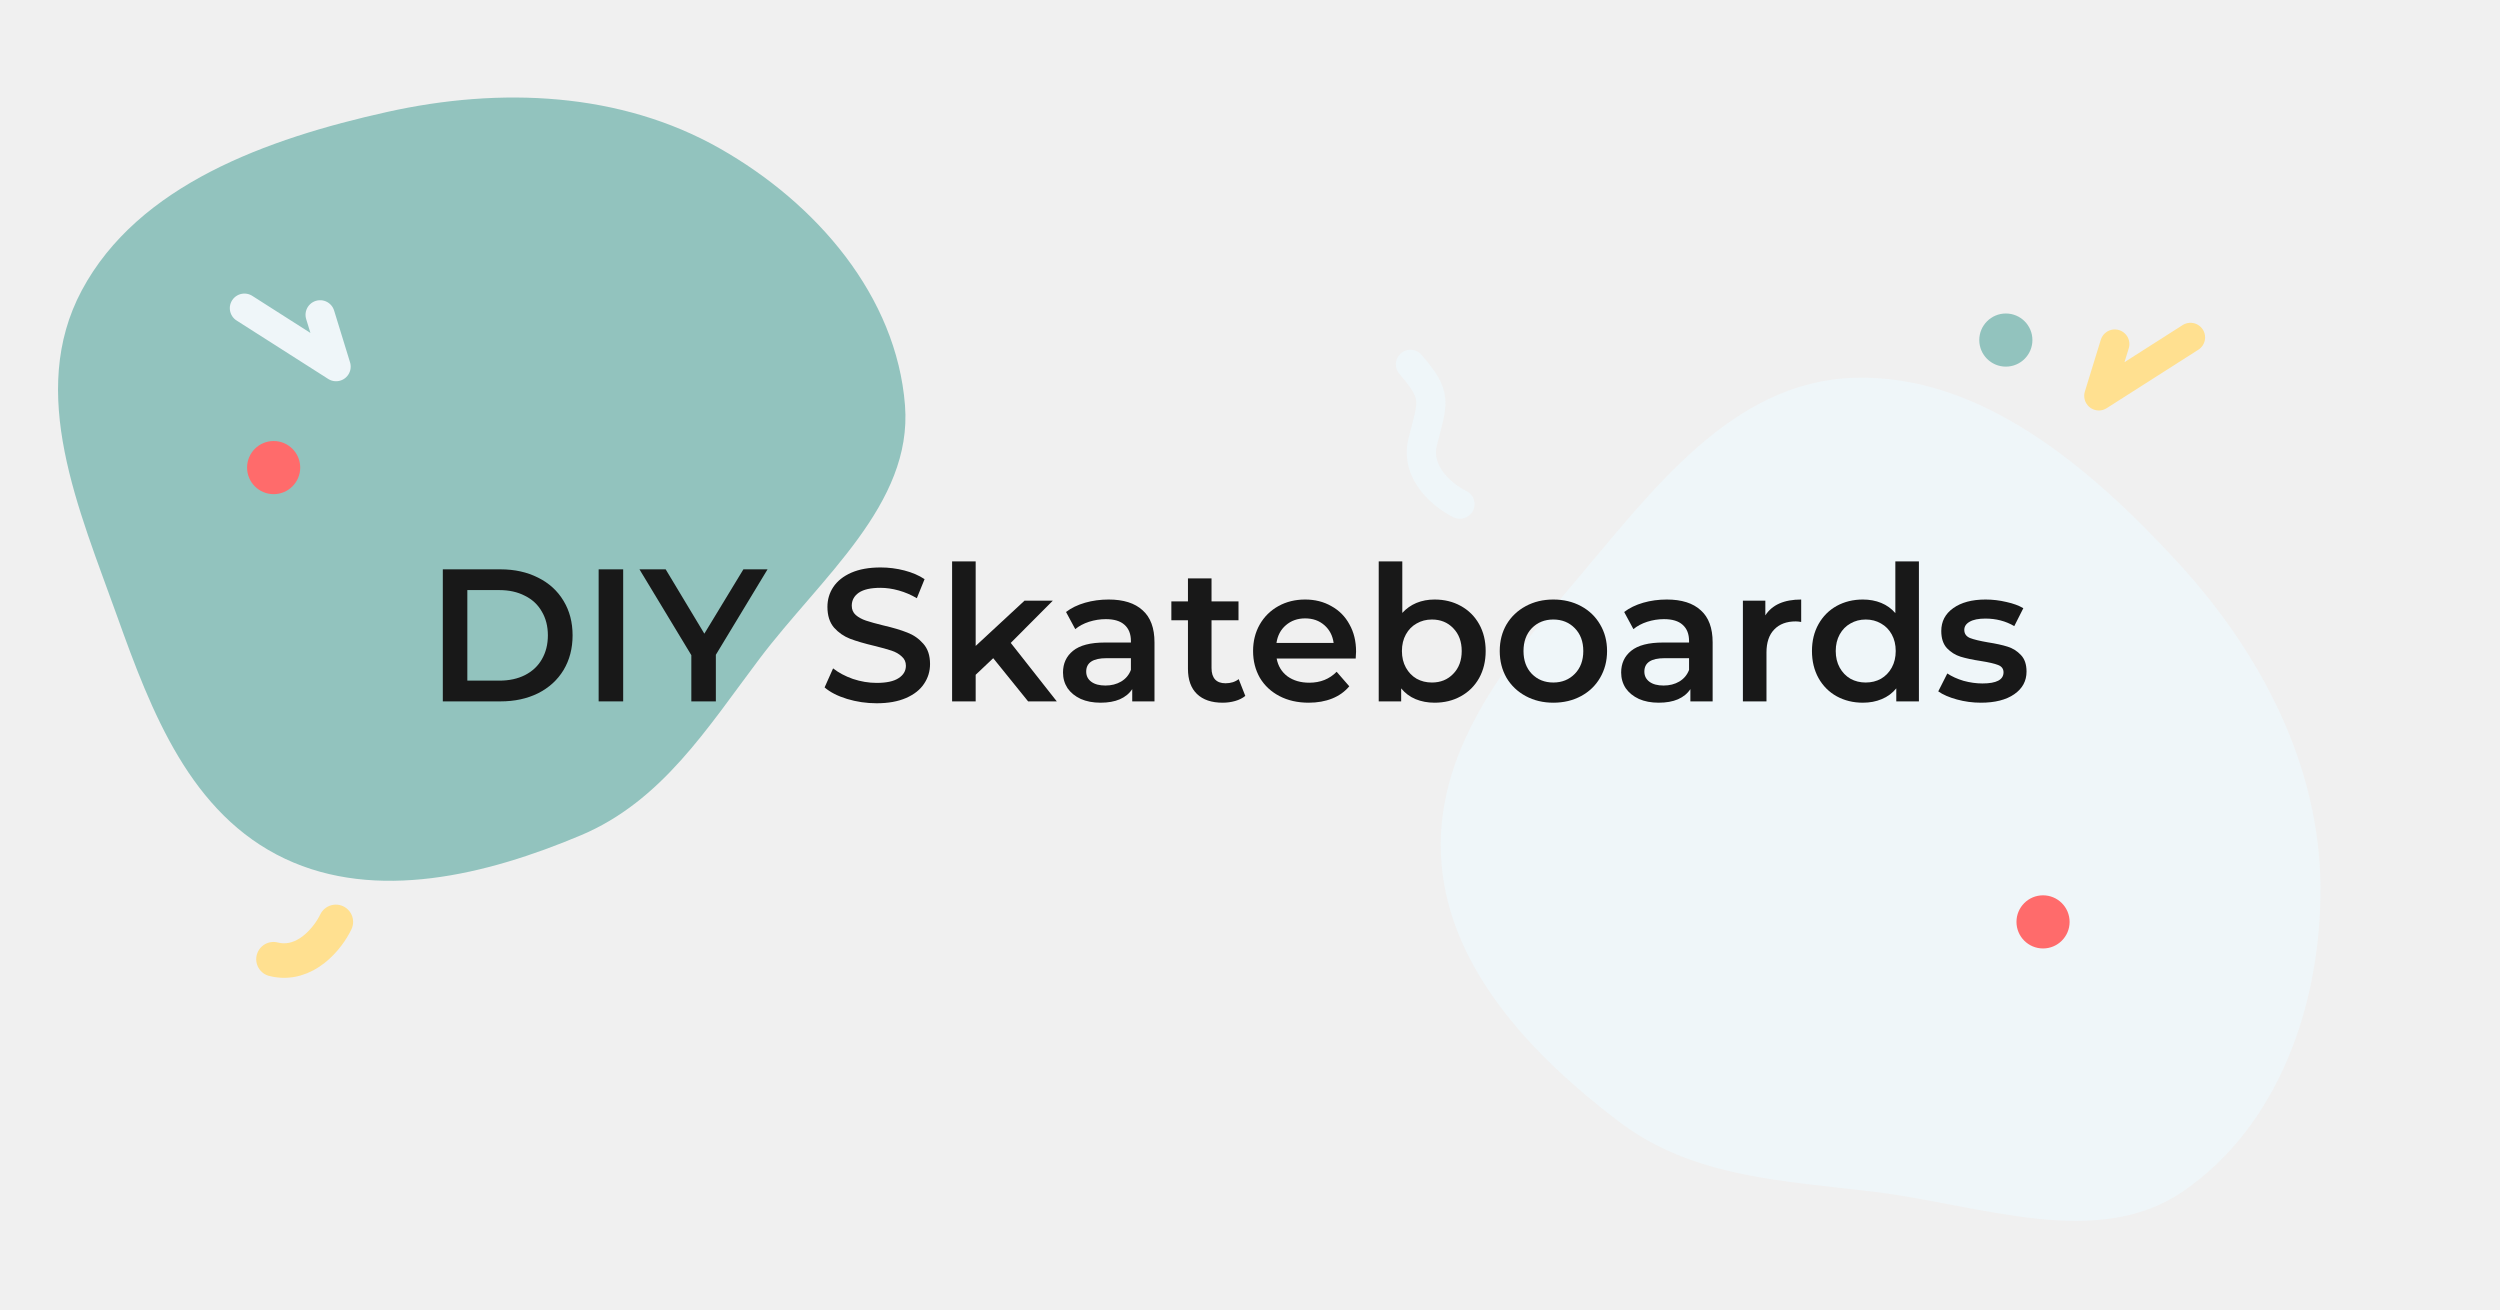
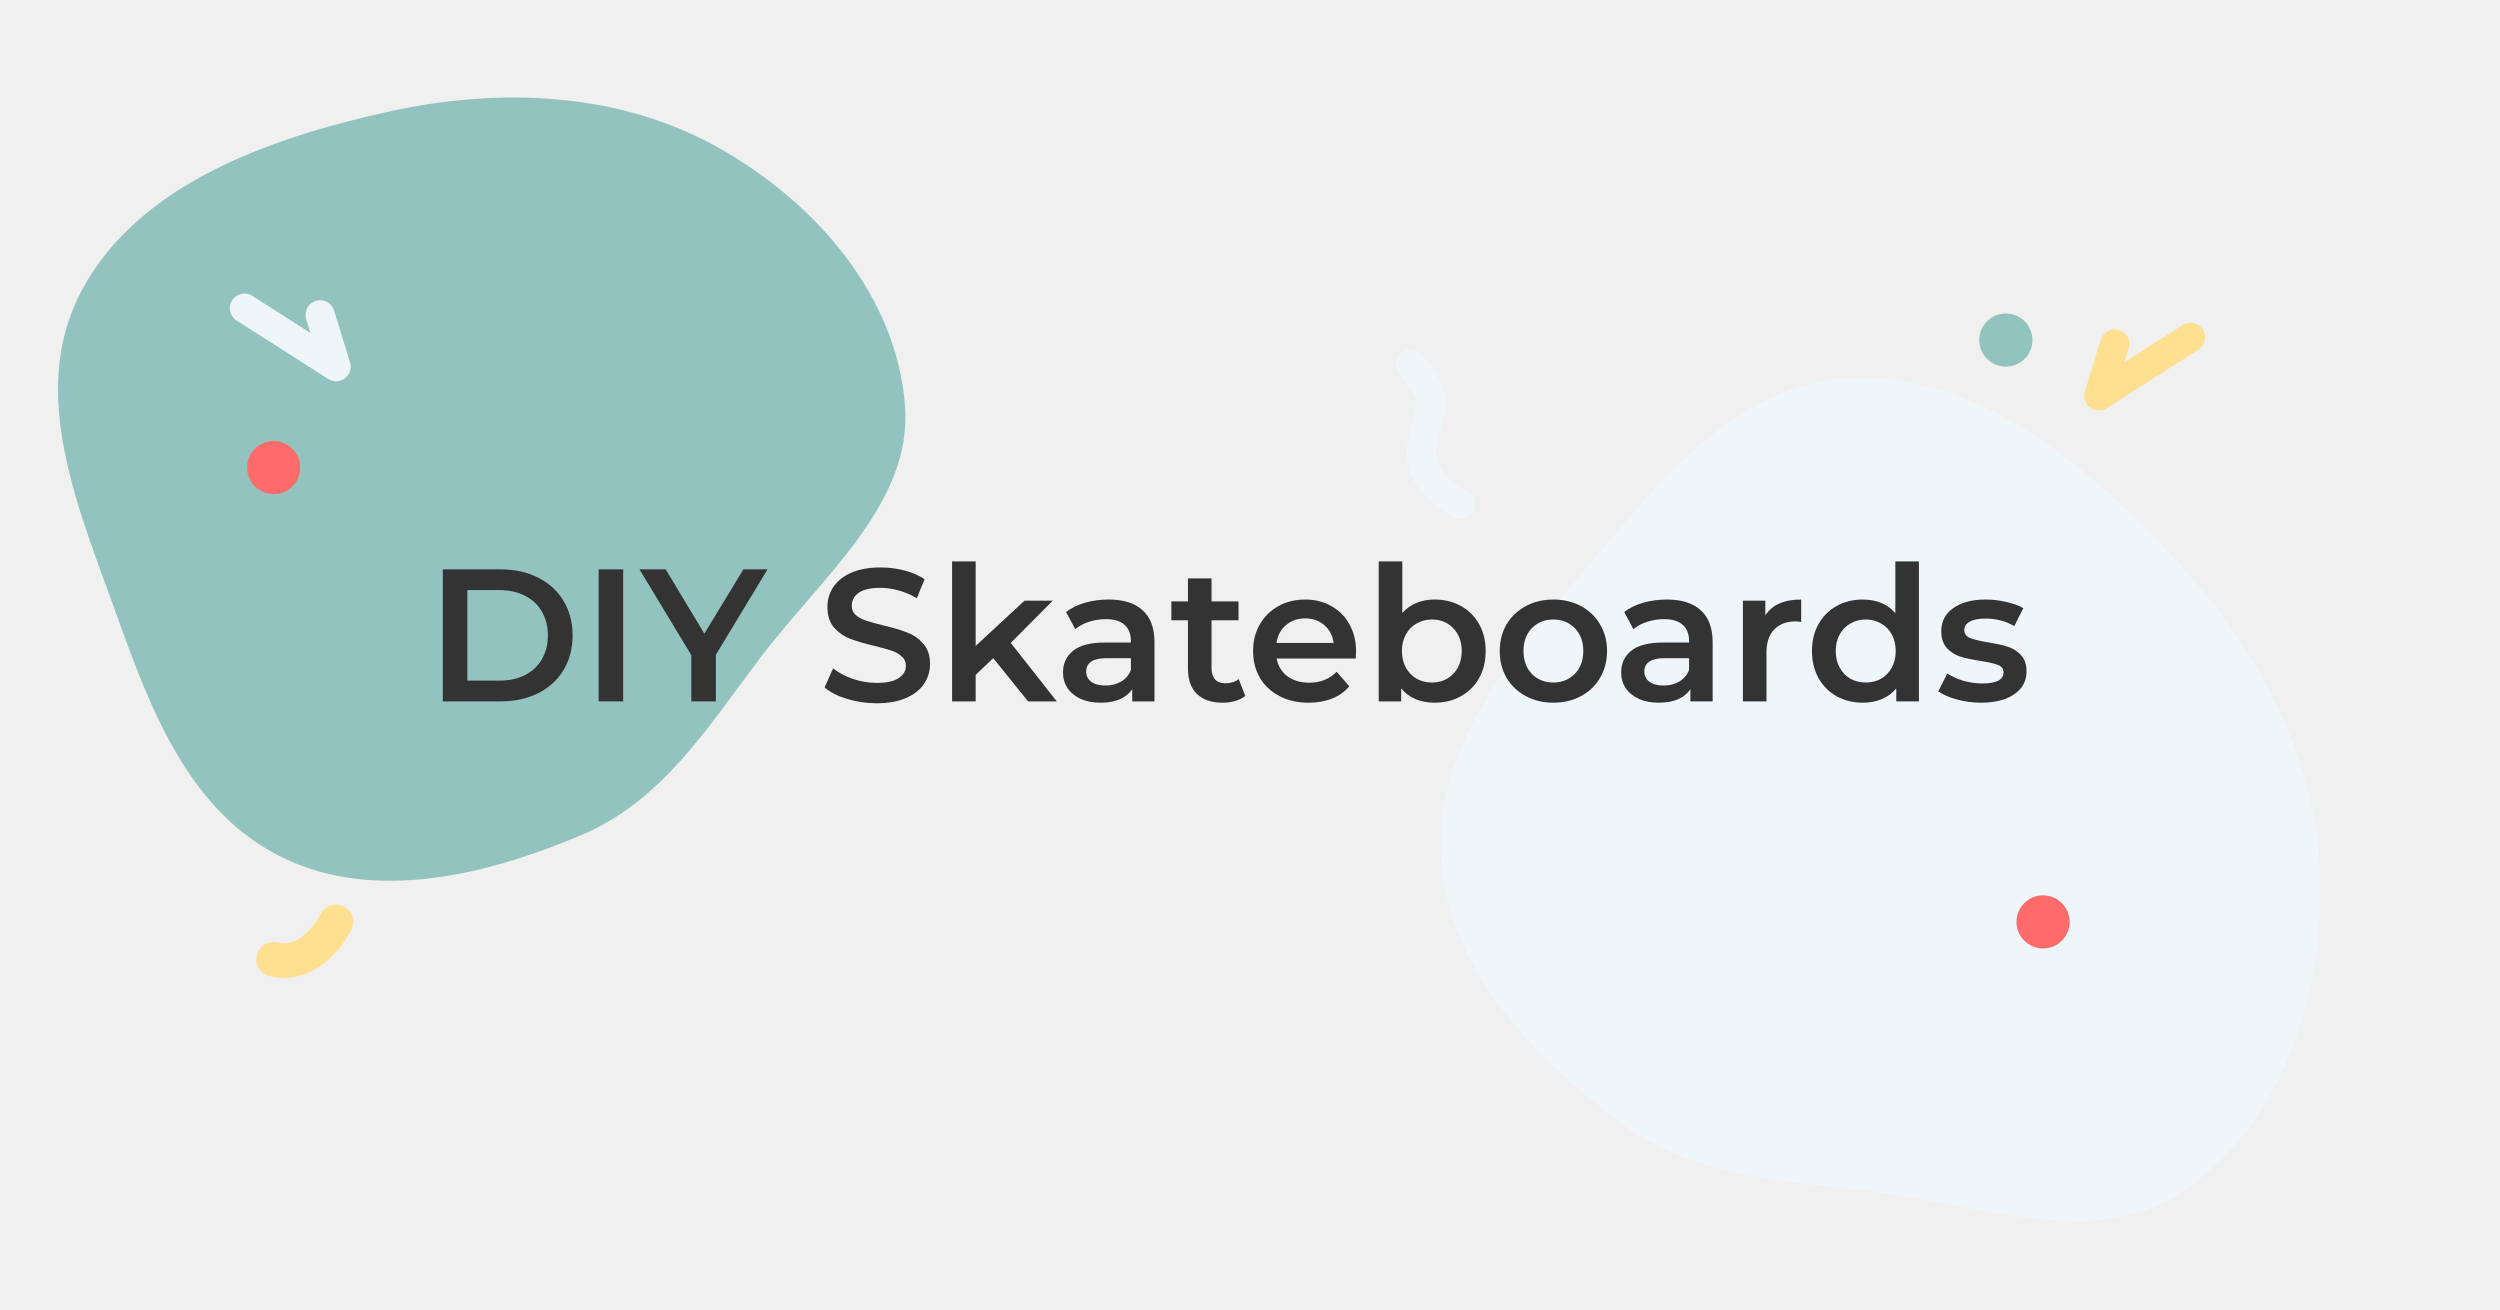
<svg xmlns="http://www.w3.org/2000/svg" width="941" height="493" viewBox="0 0 941 493" fill="none">
  <g clip-path="url(#clip0)">
    <path fill-rule="evenodd" clip-rule="evenodd" d="M340.643 152.595C343.538 189.762 308.917 217.393 285.809 248.042C266.249 273.985 249.158 301.545 218.648 314.397C182.947 329.436 141.606 339.434 107.291 323.242C71.706 306.451 57.001 268.057 44.126 232.046C29.731 191.784 10.164 147.845 30.793 109.276C52.03 69.572 100.524 52.205 145.698 42.144C188.567 32.597 233.579 34.71 270.832 55.817C307.497 76.59 337.445 111.554 340.643 152.595Z" fill="#92C3BE" />
    <path fill-rule="evenodd" clip-rule="evenodd" d="M821.785 448.366C789.332 470.633 745.793 453.565 705.573 448.616C671.528 444.426 637.308 443.348 609.452 422.237C576.857 397.535 545.893 365.014 542.583 325.093C539.151 283.694 566.492 249.982 592.621 219.202C621.834 184.788 651.678 143.703 697.831 142.205C745.343 140.663 786.82 175.834 819.864 211.825C851.222 245.98 873.051 288.25 873.418 333.453C873.779 377.941 857.62 423.778 821.785 448.366Z" fill="#EFF6F9" />
-     <path d="M166.674 214.3H188.4C193.701 214.3 198.411 215.341 202.529 217.424C206.647 219.459 209.842 222.37 212.114 226.157C214.386 229.896 215.522 234.227 215.522 239.15C215.522 244.073 214.386 248.427 212.114 252.214C209.842 255.953 206.647 258.864 202.529 260.947C198.411 262.982 193.701 264 188.4 264H166.674V214.3ZM187.974 256.19C191.619 256.19 194.814 255.504 197.559 254.131C200.352 252.711 202.482 250.723 203.949 248.167C205.464 245.564 206.221 242.558 206.221 239.15C206.221 235.742 205.464 232.76 203.949 230.204C202.482 227.601 200.352 225.613 197.559 224.24C194.814 222.82 191.619 222.11 187.974 222.11H175.904V256.19H187.974Z" fill="#181818" />
-     <path d="M225.332 214.3H234.562V264H225.332V214.3Z" fill="#181818" />
-     <path d="M269.447 246.463V264H260.217V246.605L240.692 214.3H250.561L265.116 238.511L279.813 214.3H288.901L269.447 246.463Z" fill="#181818" />
-     <path d="M329.975 264.71C326.141 264.71 322.425 264.166 318.828 263.077C315.278 261.988 312.461 260.545 310.379 258.746L313.574 251.575C315.609 253.184 318.094 254.51 321.029 255.551C324.011 256.545 326.993 257.042 329.975 257.042C333.667 257.042 336.412 256.45 338.211 255.267C340.057 254.084 340.98 252.522 340.98 250.581C340.98 249.161 340.459 248.001 339.418 247.102C338.424 246.155 337.146 245.422 335.584 244.901C334.022 244.38 331.892 243.789 329.194 243.126C325.407 242.227 322.33 241.327 319.964 240.428C317.644 239.529 315.633 238.132 313.929 236.239C312.272 234.298 311.444 231.695 311.444 228.429C311.444 225.684 312.177 223.199 313.645 220.974C315.159 218.702 317.408 216.903 320.39 215.578C323.419 214.253 327.111 213.59 331.466 213.59C334.495 213.59 337.477 213.969 340.412 214.726C343.346 215.483 345.879 216.572 348.009 217.992L345.098 225.163C342.92 223.885 340.648 222.915 338.282 222.252C335.915 221.589 333.619 221.258 331.395 221.258C327.75 221.258 325.028 221.873 323.23 223.104C321.478 224.335 320.603 225.968 320.603 228.003C320.603 229.423 321.1 230.583 322.094 231.482C323.135 232.381 324.437 233.091 325.999 233.612C327.561 234.133 329.691 234.724 332.389 235.387C336.081 236.239 339.11 237.138 341.477 238.085C343.843 238.984 345.855 240.381 347.512 242.274C349.216 244.167 350.068 246.723 350.068 249.942C350.068 252.687 349.31 255.172 347.796 257.397C346.328 259.622 344.08 261.397 341.051 262.722C338.021 264.047 334.329 264.71 329.975 264.71Z" fill="#181818" />
-     <path d="M373.846 247.741L367.243 253.989V264H358.368V211.318H367.243V243.126L385.632 226.086H396.282L380.449 241.99L397.773 264H386.981L373.846 247.741Z" fill="#181818" />
-     <path d="M417.296 225.66C422.882 225.66 427.142 227.009 430.076 229.707C433.058 232.358 434.549 236.381 434.549 241.777V264H426.171V259.385C425.083 261.042 423.521 262.32 421.485 263.219C419.497 264.071 417.083 264.497 414.243 264.497C411.403 264.497 408.918 264.024 406.788 263.077C404.658 262.083 403.002 260.734 401.818 259.03C400.682 257.279 400.114 255.314 400.114 253.137C400.114 249.729 401.369 247.007 403.877 244.972C406.433 242.889 410.433 241.848 415.876 241.848H425.674V241.28C425.674 238.629 424.869 236.594 423.26 235.174C421.698 233.754 419.355 233.044 416.231 233.044C414.101 233.044 411.995 233.375 409.912 234.038C407.877 234.701 406.149 235.624 404.729 236.807L401.25 230.346C403.238 228.831 405.629 227.672 408.421 226.867C411.214 226.062 414.172 225.66 417.296 225.66ZM416.089 258.036C418.314 258.036 420.278 257.539 421.982 256.545C423.734 255.504 424.964 254.036 425.674 252.143V247.741H416.515C411.403 247.741 408.847 249.421 408.847 252.782C408.847 254.391 409.486 255.669 410.764 256.616C412.042 257.563 413.817 258.036 416.089 258.036Z" fill="#181818" />
-     <path d="M468.73 261.941C467.689 262.793 466.411 263.432 464.896 263.858C463.429 264.284 461.867 264.497 460.21 264.497C456.045 264.497 452.826 263.408 450.554 261.231C448.282 259.054 447.146 255.882 447.146 251.717V233.47H440.898V226.37H447.146V217.708H456.021V226.37H466.174V233.47H456.021V251.504C456.021 253.35 456.471 254.77 457.37 255.764C458.269 256.711 459.571 257.184 461.275 257.184C463.263 257.184 464.92 256.663 466.245 255.622L468.73 261.941Z" fill="#181818" />
-     <path d="M510.425 245.256C510.425 245.871 510.378 246.747 510.283 247.883H480.534C481.055 250.676 482.404 252.9 484.581 254.557C486.806 256.166 489.551 256.971 492.817 256.971C496.982 256.971 500.414 255.598 503.112 252.853L507.869 258.32C506.165 260.355 504.011 261.894 501.408 262.935C498.805 263.976 495.87 264.497 492.604 264.497C488.439 264.497 484.77 263.669 481.599 262.012C478.428 260.355 475.966 258.06 474.215 255.125C472.511 252.143 471.659 248.782 471.659 245.043C471.659 241.351 472.487 238.038 474.144 235.103C475.848 232.121 478.191 229.802 481.173 228.145C484.155 226.488 487.516 225.66 491.255 225.66C494.947 225.66 498.237 226.488 501.124 228.145C504.059 229.754 506.331 232.05 507.94 235.032C509.597 237.967 510.425 241.375 510.425 245.256ZM491.255 232.76C488.415 232.76 486.001 233.612 484.013 235.316C482.072 236.973 480.889 239.197 480.463 241.99H501.976C501.597 239.245 500.438 237.02 498.497 235.316C496.556 233.612 494.142 232.76 491.255 232.76Z" fill="#181818" />
-     <path d="M539.966 225.66C543.658 225.66 546.948 226.465 549.835 228.074C552.77 229.683 555.065 231.955 556.722 234.89C558.379 237.825 559.207 241.209 559.207 245.043C559.207 248.877 558.379 252.285 556.722 255.267C555.065 258.202 552.77 260.474 549.835 262.083C546.948 263.692 543.658 264.497 539.966 264.497C537.363 264.497 534.972 264.047 532.795 263.148C530.665 262.249 528.866 260.9 527.399 259.101V264H518.95V211.318H527.825V230.701C529.34 229.044 531.115 227.79 533.15 226.938C535.233 226.086 537.505 225.66 539.966 225.66ZM538.972 256.9C542.238 256.9 544.912 255.811 546.995 253.634C549.125 251.457 550.19 248.593 550.19 245.043C550.19 241.493 549.125 238.629 546.995 236.452C544.912 234.275 542.238 233.186 538.972 233.186C536.842 233.186 534.925 233.683 533.221 234.677C531.517 235.624 530.168 236.996 529.174 238.795C528.18 240.594 527.683 242.676 527.683 245.043C527.683 247.41 528.18 249.492 529.174 251.291C530.168 253.09 531.517 254.486 533.221 255.48C534.925 256.427 536.842 256.9 538.972 256.9Z" fill="#181818" />
-     <path d="M584.664 264.497C580.83 264.497 577.374 263.669 574.298 262.012C571.221 260.355 568.807 258.06 567.056 255.125C565.352 252.143 564.5 248.782 564.5 245.043C564.5 241.304 565.352 237.967 567.056 235.032C568.807 232.097 571.221 229.802 574.298 228.145C577.374 226.488 580.83 225.66 584.664 225.66C588.545 225.66 592.024 226.488 595.101 228.145C598.177 229.802 600.568 232.097 602.272 235.032C604.023 237.967 604.899 241.304 604.899 245.043C604.899 248.782 604.023 252.143 602.272 255.125C600.568 258.06 598.177 260.355 595.101 262.012C592.024 263.669 588.545 264.497 584.664 264.497ZM584.664 256.9C587.93 256.9 590.628 255.811 592.758 253.634C594.888 251.457 595.953 248.593 595.953 245.043C595.953 241.493 594.888 238.629 592.758 236.452C590.628 234.275 587.93 233.186 584.664 233.186C581.398 233.186 578.7 234.275 576.57 236.452C574.487 238.629 573.446 241.493 573.446 245.043C573.446 248.593 574.487 251.457 576.57 253.634C578.7 255.811 581.398 256.9 584.664 256.9Z" fill="#181818" />
-     <path d="M627.384 225.66C632.969 225.66 637.229 227.009 640.164 229.707C643.146 232.358 644.637 236.381 644.637 241.777V264H636.259V259.385C635.17 261.042 633.608 262.32 631.573 263.219C629.585 264.071 627.171 264.497 624.331 264.497C621.491 264.497 619.006 264.024 616.876 263.077C614.746 262.083 613.089 260.734 611.906 259.03C610.77 257.279 610.202 255.314 610.202 253.137C610.202 249.729 611.456 247.007 613.965 244.972C616.521 242.889 620.521 241.848 625.964 241.848H635.762V241.28C635.762 238.629 634.957 236.594 633.348 235.174C631.786 233.754 629.443 233.044 626.319 233.044C624.189 233.044 622.083 233.375 620 234.038C617.965 234.701 616.237 235.624 614.817 236.807L611.338 230.346C613.326 228.831 615.716 227.672 618.509 226.867C621.302 226.062 624.26 225.66 627.384 225.66ZM626.177 258.036C628.402 258.036 630.366 257.539 632.07 256.545C633.821 255.504 635.052 254.036 635.762 252.143V247.741H626.603C621.491 247.741 618.935 249.421 618.935 252.782C618.935 254.391 619.574 255.669 620.852 256.616C622.13 257.563 623.905 258.036 626.177 258.036Z" fill="#181818" />
-     <path d="M664.476 231.624C667.032 227.648 671.529 225.66 677.966 225.66V234.109C677.209 233.967 676.522 233.896 675.907 233.896C672.452 233.896 669.754 234.914 667.813 236.949C665.872 238.937 664.902 241.824 664.902 245.611V264H656.027V226.086H664.476V231.624Z" fill="#181818" />
-     <path d="M722.281 211.318V264H713.761V259.101C712.294 260.9 710.471 262.249 708.294 263.148C706.164 264.047 703.797 264.497 701.194 264.497C697.549 264.497 694.26 263.692 691.325 262.083C688.438 260.474 686.166 258.202 684.509 255.267C682.852 252.285 682.024 248.877 682.024 245.043C682.024 241.209 682.852 237.825 684.509 234.89C686.166 231.955 688.438 229.683 691.325 228.074C694.26 226.465 697.549 225.66 701.194 225.66C703.703 225.66 705.998 226.086 708.081 226.938C710.164 227.79 711.939 229.068 713.406 230.772V211.318H722.281ZM702.259 256.9C704.389 256.9 706.306 256.427 708.01 255.48C709.714 254.486 711.063 253.09 712.057 251.291C713.051 249.492 713.548 247.41 713.548 245.043C713.548 242.676 713.051 240.594 712.057 238.795C711.063 236.996 709.714 235.624 708.01 234.677C706.306 233.683 704.389 233.186 702.259 233.186C700.129 233.186 698.212 233.683 696.508 234.677C694.804 235.624 693.455 236.996 692.461 238.795C691.467 240.594 690.97 242.676 690.97 245.043C690.97 247.41 691.467 249.492 692.461 251.291C693.455 253.09 694.804 254.486 696.508 255.48C698.212 256.427 700.129 256.9 702.259 256.9Z" fill="#181818" />
-     <path d="M745.606 264.497C742.53 264.497 739.524 264.095 736.589 263.29C733.655 262.485 731.312 261.468 729.56 260.237L732.968 253.492C734.672 254.628 736.708 255.551 739.074 256.261C741.488 256.924 743.855 257.255 746.174 257.255C751.476 257.255 754.126 255.859 754.126 253.066C754.126 251.741 753.44 250.818 752.067 250.297C750.742 249.776 748.588 249.279 745.606 248.806C742.482 248.333 739.926 247.788 737.938 247.173C735.998 246.558 734.294 245.493 732.826 243.978C731.406 242.416 730.696 240.262 730.696 237.517C730.696 233.92 732.187 231.056 735.169 228.926C738.199 226.749 742.269 225.66 747.381 225.66C749.985 225.66 752.588 225.968 755.191 226.583C757.795 227.151 759.925 227.932 761.581 228.926L758.173 235.671C754.955 233.778 751.334 232.831 747.31 232.831C744.707 232.831 742.719 233.233 741.346 234.038C740.021 234.795 739.358 235.813 739.358 237.091C739.358 238.511 740.068 239.529 741.488 240.144C742.956 240.712 745.204 241.256 748.233 241.777C751.263 242.25 753.748 242.795 755.688 243.41C757.629 244.025 759.286 245.067 760.658 246.534C762.078 248.001 762.788 250.084 762.788 252.782C762.788 256.332 761.25 259.172 758.173 261.302C755.097 263.432 750.908 264.497 745.606 264.497Z" fill="#181818" />
+     <path d="M166.674 214.3H188.4C193.701 214.3 198.411 215.341 202.529 217.424C206.647 219.459 209.842 222.37 212.114 226.157C214.386 229.896 215.522 234.227 215.522 239.15C215.522 244.073 214.386 248.427 212.114 252.214C209.842 255.953 206.647 258.864 202.529 260.947C198.411 262.982 193.701 264 188.4 264H166.674V214.3ZM187.974 256.19C191.619 256.19 194.814 255.504 197.559 254.131C200.352 252.711 202.482 250.723 203.949 248.167C205.464 245.564 206.221 242.558 206.221 239.15C206.221 235.742 205.464 232.76 203.949 230.204C202.482 227.601 200.352 225.613 197.559 224.24C194.814 222.82 191.619 222.11 187.974 222.11H175.904V256.19H187.974Z" fill="#333333" />
+     <path d="M225.332 214.3H234.562V264H225.332V214.3Z" fill="#333333" />
+     <path d="M269.447 246.463V264H260.217V246.605L240.692 214.3H250.561L265.116 238.511L279.813 214.3H288.901L269.447 246.463Z" fill="#333333" />
+     <path d="M329.975 264.71C326.141 264.71 322.425 264.166 318.828 263.077C315.278 261.988 312.461 260.545 310.379 258.746L313.574 251.575C315.609 253.184 318.094 254.51 321.029 255.551C324.011 256.545 326.993 257.042 329.975 257.042C333.667 257.042 336.412 256.45 338.211 255.267C340.057 254.084 340.98 252.522 340.98 250.581C340.98 249.161 340.459 248.001 339.418 247.102C338.424 246.155 337.146 245.422 335.584 244.901C334.022 244.38 331.892 243.789 329.194 243.126C325.407 242.227 322.33 241.327 319.964 240.428C317.644 239.529 315.633 238.132 313.929 236.239C312.272 234.298 311.444 231.695 311.444 228.429C311.444 225.684 312.177 223.199 313.645 220.974C315.159 218.702 317.408 216.903 320.39 215.578C323.419 214.253 327.111 213.59 331.466 213.59C334.495 213.59 337.477 213.969 340.412 214.726C343.346 215.483 345.879 216.572 348.009 217.992L345.098 225.163C342.92 223.885 340.648 222.915 338.282 222.252C335.915 221.589 333.619 221.258 331.395 221.258C327.75 221.258 325.028 221.873 323.23 223.104C321.478 224.335 320.603 225.968 320.603 228.003C320.603 229.423 321.1 230.583 322.094 231.482C323.135 232.381 324.437 233.091 325.999 233.612C327.561 234.133 329.691 234.724 332.389 235.387C336.081 236.239 339.11 237.138 341.477 238.085C343.843 238.984 345.855 240.381 347.512 242.274C349.216 244.167 350.068 246.723 350.068 249.942C350.068 252.687 349.31 255.172 347.796 257.397C346.328 259.622 344.08 261.397 341.051 262.722C338.021 264.047 334.329 264.71 329.975 264.71Z" fill="#333333" />
+     <path d="M373.846 247.741L367.243 253.989V264H358.368V211.318H367.243V243.126L385.632 226.086H396.282L380.449 241.99L397.773 264H386.981L373.846 247.741Z" fill="#333333" />
+     <path d="M417.296 225.66C422.882 225.66 427.142 227.009 430.076 229.707C433.058 232.358 434.549 236.381 434.549 241.777V264H426.171V259.385C425.083 261.042 423.521 262.32 421.485 263.219C419.497 264.071 417.083 264.497 414.243 264.497C411.403 264.497 408.918 264.024 406.788 263.077C404.658 262.083 403.002 260.734 401.818 259.03C400.682 257.279 400.114 255.314 400.114 253.137C400.114 249.729 401.369 247.007 403.877 244.972C406.433 242.889 410.433 241.848 415.876 241.848H425.674V241.28C425.674 238.629 424.869 236.594 423.26 235.174C421.698 233.754 419.355 233.044 416.231 233.044C414.101 233.044 411.995 233.375 409.912 234.038C407.877 234.701 406.149 235.624 404.729 236.807L401.25 230.346C403.238 228.831 405.629 227.672 408.421 226.867C411.214 226.062 414.172 225.66 417.296 225.66ZM416.089 258.036C418.314 258.036 420.278 257.539 421.982 256.545C423.734 255.504 424.964 254.036 425.674 252.143V247.741H416.515C411.403 247.741 408.847 249.421 408.847 252.782C408.847 254.391 409.486 255.669 410.764 256.616C412.042 257.563 413.817 258.036 416.089 258.036Z" fill="#333333" />
+     <path d="M468.73 261.941C467.689 262.793 466.411 263.432 464.896 263.858C463.429 264.284 461.867 264.497 460.21 264.497C456.045 264.497 452.826 263.408 450.554 261.231C448.282 259.054 447.146 255.882 447.146 251.717V233.47H440.898V226.37H447.146V217.708H456.021V226.37H466.174V233.47H456.021V251.504C456.021 253.35 456.471 254.77 457.37 255.764C458.269 256.711 459.571 257.184 461.275 257.184C463.263 257.184 464.92 256.663 466.245 255.622L468.73 261.941Z" fill="#333333" />
+     <path d="M510.425 245.256C510.425 245.871 510.378 246.747 510.283 247.883H480.534C481.055 250.676 482.404 252.9 484.581 254.557C486.806 256.166 489.551 256.971 492.817 256.971C496.982 256.971 500.414 255.598 503.112 252.853L507.869 258.32C506.165 260.355 504.011 261.894 501.408 262.935C498.805 263.976 495.87 264.497 492.604 264.497C488.439 264.497 484.77 263.669 481.599 262.012C478.428 260.355 475.966 258.06 474.215 255.125C472.511 252.143 471.659 248.782 471.659 245.043C471.659 241.351 472.487 238.038 474.144 235.103C475.848 232.121 478.191 229.802 481.173 228.145C484.155 226.488 487.516 225.66 491.255 225.66C494.947 225.66 498.237 226.488 501.124 228.145C504.059 229.754 506.331 232.05 507.94 235.032C509.597 237.967 510.425 241.375 510.425 245.256ZM491.255 232.76C488.415 232.76 486.001 233.612 484.013 235.316C482.072 236.973 480.889 239.197 480.463 241.99H501.976C501.597 239.245 500.438 237.02 498.497 235.316C496.556 233.612 494.142 232.76 491.255 232.76Z" fill="#333333" />
+     <path d="M539.966 225.66C543.658 225.66 546.948 226.465 549.835 228.074C552.77 229.683 555.065 231.955 556.722 234.89C558.379 237.825 559.207 241.209 559.207 245.043C559.207 248.877 558.379 252.285 556.722 255.267C555.065 258.202 552.77 260.474 549.835 262.083C546.948 263.692 543.658 264.497 539.966 264.497C537.363 264.497 534.972 264.047 532.795 263.148C530.665 262.249 528.866 260.9 527.399 259.101V264H518.95V211.318H527.825V230.701C529.34 229.044 531.115 227.79 533.15 226.938C535.233 226.086 537.505 225.66 539.966 225.66ZM538.972 256.9C542.238 256.9 544.912 255.811 546.995 253.634C549.125 251.457 550.19 248.593 550.19 245.043C550.19 241.493 549.125 238.629 546.995 236.452C544.912 234.275 542.238 233.186 538.972 233.186C536.842 233.186 534.925 233.683 533.221 234.677C531.517 235.624 530.168 236.996 529.174 238.795C528.18 240.594 527.683 242.676 527.683 245.043C527.683 247.41 528.18 249.492 529.174 251.291C530.168 253.09 531.517 254.486 533.221 255.48C534.925 256.427 536.842 256.9 538.972 256.9Z" fill="#333333" />
+     <path d="M584.664 264.497C580.83 264.497 577.374 263.669 574.298 262.012C571.221 260.355 568.807 258.06 567.056 255.125C565.352 252.143 564.5 248.782 564.5 245.043C564.5 241.304 565.352 237.967 567.056 235.032C568.807 232.097 571.221 229.802 574.298 228.145C577.374 226.488 580.83 225.66 584.664 225.66C588.545 225.66 592.024 226.488 595.101 228.145C598.177 229.802 600.568 232.097 602.272 235.032C604.023 237.967 604.899 241.304 604.899 245.043C604.899 248.782 604.023 252.143 602.272 255.125C600.568 258.06 598.177 260.355 595.101 262.012C592.024 263.669 588.545 264.497 584.664 264.497ZM584.664 256.9C587.93 256.9 590.628 255.811 592.758 253.634C594.888 251.457 595.953 248.593 595.953 245.043C595.953 241.493 594.888 238.629 592.758 236.452C590.628 234.275 587.93 233.186 584.664 233.186C581.398 233.186 578.7 234.275 576.57 236.452C574.487 238.629 573.446 241.493 573.446 245.043C573.446 248.593 574.487 251.457 576.57 253.634C578.7 255.811 581.398 256.9 584.664 256.9Z" fill="#333333" />
+     <path d="M627.384 225.66C632.969 225.66 637.229 227.009 640.164 229.707C643.146 232.358 644.637 236.381 644.637 241.777V264H636.259V259.385C635.17 261.042 633.608 262.32 631.573 263.219C629.585 264.071 627.171 264.497 624.331 264.497C621.491 264.497 619.006 264.024 616.876 263.077C614.746 262.083 613.089 260.734 611.906 259.03C610.77 257.279 610.202 255.314 610.202 253.137C610.202 249.729 611.456 247.007 613.965 244.972C616.521 242.889 620.521 241.848 625.964 241.848H635.762V241.28C635.762 238.629 634.957 236.594 633.348 235.174C631.786 233.754 629.443 233.044 626.319 233.044C624.189 233.044 622.083 233.375 620 234.038C617.965 234.701 616.237 235.624 614.817 236.807L611.338 230.346C613.326 228.831 615.716 227.672 618.509 226.867C621.302 226.062 624.26 225.66 627.384 225.66ZM626.177 258.036C628.402 258.036 630.366 257.539 632.07 256.545C633.821 255.504 635.052 254.036 635.762 252.143V247.741H626.603C621.491 247.741 618.935 249.421 618.935 252.782C618.935 254.391 619.574 255.669 620.852 256.616C622.13 257.563 623.905 258.036 626.177 258.036Z" fill="#333333" />
+     <path d="M664.476 231.624C667.032 227.648 671.529 225.66 677.966 225.66V234.109C677.209 233.967 676.522 233.896 675.907 233.896C672.452 233.896 669.754 234.914 667.813 236.949C665.872 238.937 664.902 241.824 664.902 245.611V264H656.027V226.086H664.476V231.624Z" fill="#333333" />
+     <path d="M722.281 211.318V264H713.761V259.101C712.294 260.9 710.471 262.249 708.294 263.148C706.164 264.047 703.797 264.497 701.194 264.497C697.549 264.497 694.26 263.692 691.325 262.083C688.438 260.474 686.166 258.202 684.509 255.267C682.852 252.285 682.024 248.877 682.024 245.043C682.024 241.209 682.852 237.825 684.509 234.89C686.166 231.955 688.438 229.683 691.325 228.074C694.26 226.465 697.549 225.66 701.194 225.66C703.703 225.66 705.998 226.086 708.081 226.938C710.164 227.79 711.939 229.068 713.406 230.772V211.318H722.281ZM702.259 256.9C704.389 256.9 706.306 256.427 708.01 255.48C709.714 254.486 711.063 253.09 712.057 251.291C713.051 249.492 713.548 247.41 713.548 245.043C713.548 242.676 713.051 240.594 712.057 238.795C711.063 236.996 709.714 235.624 708.01 234.677C706.306 233.683 704.389 233.186 702.259 233.186C700.129 233.186 698.212 233.683 696.508 234.677C694.804 235.624 693.455 236.996 692.461 238.795C691.467 240.594 690.97 242.676 690.97 245.043C690.97 247.41 691.467 249.492 692.461 251.291C693.455 253.09 694.804 254.486 696.508 255.48C698.212 256.427 700.129 256.9 702.259 256.9Z" fill="#333333" />
+     <path d="M745.606 264.497C742.53 264.497 739.524 264.095 736.589 263.29C733.655 262.485 731.312 261.468 729.56 260.237L732.968 253.492C734.672 254.628 736.708 255.551 739.074 256.261C741.488 256.924 743.855 257.255 746.174 257.255C751.476 257.255 754.126 255.859 754.126 253.066C754.126 251.741 753.44 250.818 752.067 250.297C750.742 249.776 748.588 249.279 745.606 248.806C742.482 248.333 739.926 247.788 737.938 247.173C735.998 246.558 734.294 245.493 732.826 243.978C731.406 242.416 730.696 240.262 730.696 237.517C730.696 233.92 732.187 231.056 735.169 228.926C738.199 226.749 742.269 225.66 747.381 225.66C749.985 225.66 752.588 225.968 755.191 226.583C757.795 227.151 759.925 227.932 761.581 228.926L758.173 235.671C754.955 233.778 751.334 232.831 747.31 232.831C744.707 232.831 742.719 233.233 741.346 234.038C740.021 234.795 739.358 235.813 739.358 237.091C739.358 238.511 740.068 239.529 741.488 240.144C742.956 240.712 745.204 241.256 748.233 241.777C751.263 242.25 753.748 242.795 755.688 243.41C757.629 244.025 759.286 245.067 760.658 246.534C762.078 248.001 762.788 250.084 762.788 252.782C762.788 256.332 761.25 259.172 758.173 261.302C755.097 263.432 750.908 264.497 745.606 264.497Z" fill="#333333" />
    <path d="M790 307.983C796.308 306.155 810.358 305.239 816.089 316.207C823.253 329.917 823.131 332.832 838.906 334.852" stroke="#EFF6F9" stroke-width="11" stroke-linecap="round" />
    <path d="M549.522 189.755C543.596 186.922 532.499 178.257 535.52 166.256C539.295 151.255 541.325 149.16 530.894 137.155" stroke="#EFF6F9" stroke-width="11" stroke-linecap="round" />
    <path d="M92 116L126.5 138L120.5 118.5" stroke="#EFF6F9" stroke-width="11" stroke-linecap="round" stroke-linejoin="round" />
    <path d="M824.5 127L790 149L796 129.5" stroke="#FFE090" stroke-width="11" stroke-linecap="round" stroke-linejoin="round" />
    <path d="M126.41 347C123.59 352.932 114.948 364.047 102.941 361.053" stroke="#FFE090" stroke-width="13" stroke-linecap="round" />
    <circle cx="755" cy="128" r="10" fill="#92C3BE" />
    <circle cx="769" cy="347" r="10" fill="#FF6B6B" />
    <circle cx="172" cy="119" r="10" fill="#92C3BE" />
    <circle cx="103" cy="176" r="10" fill="#FF6B6B" />
  </g>
  <defs>
    <clipPath id="clip0">
      <rect width="941" height="493" fill="white" />
    </clipPath>
  </defs>
</svg>
